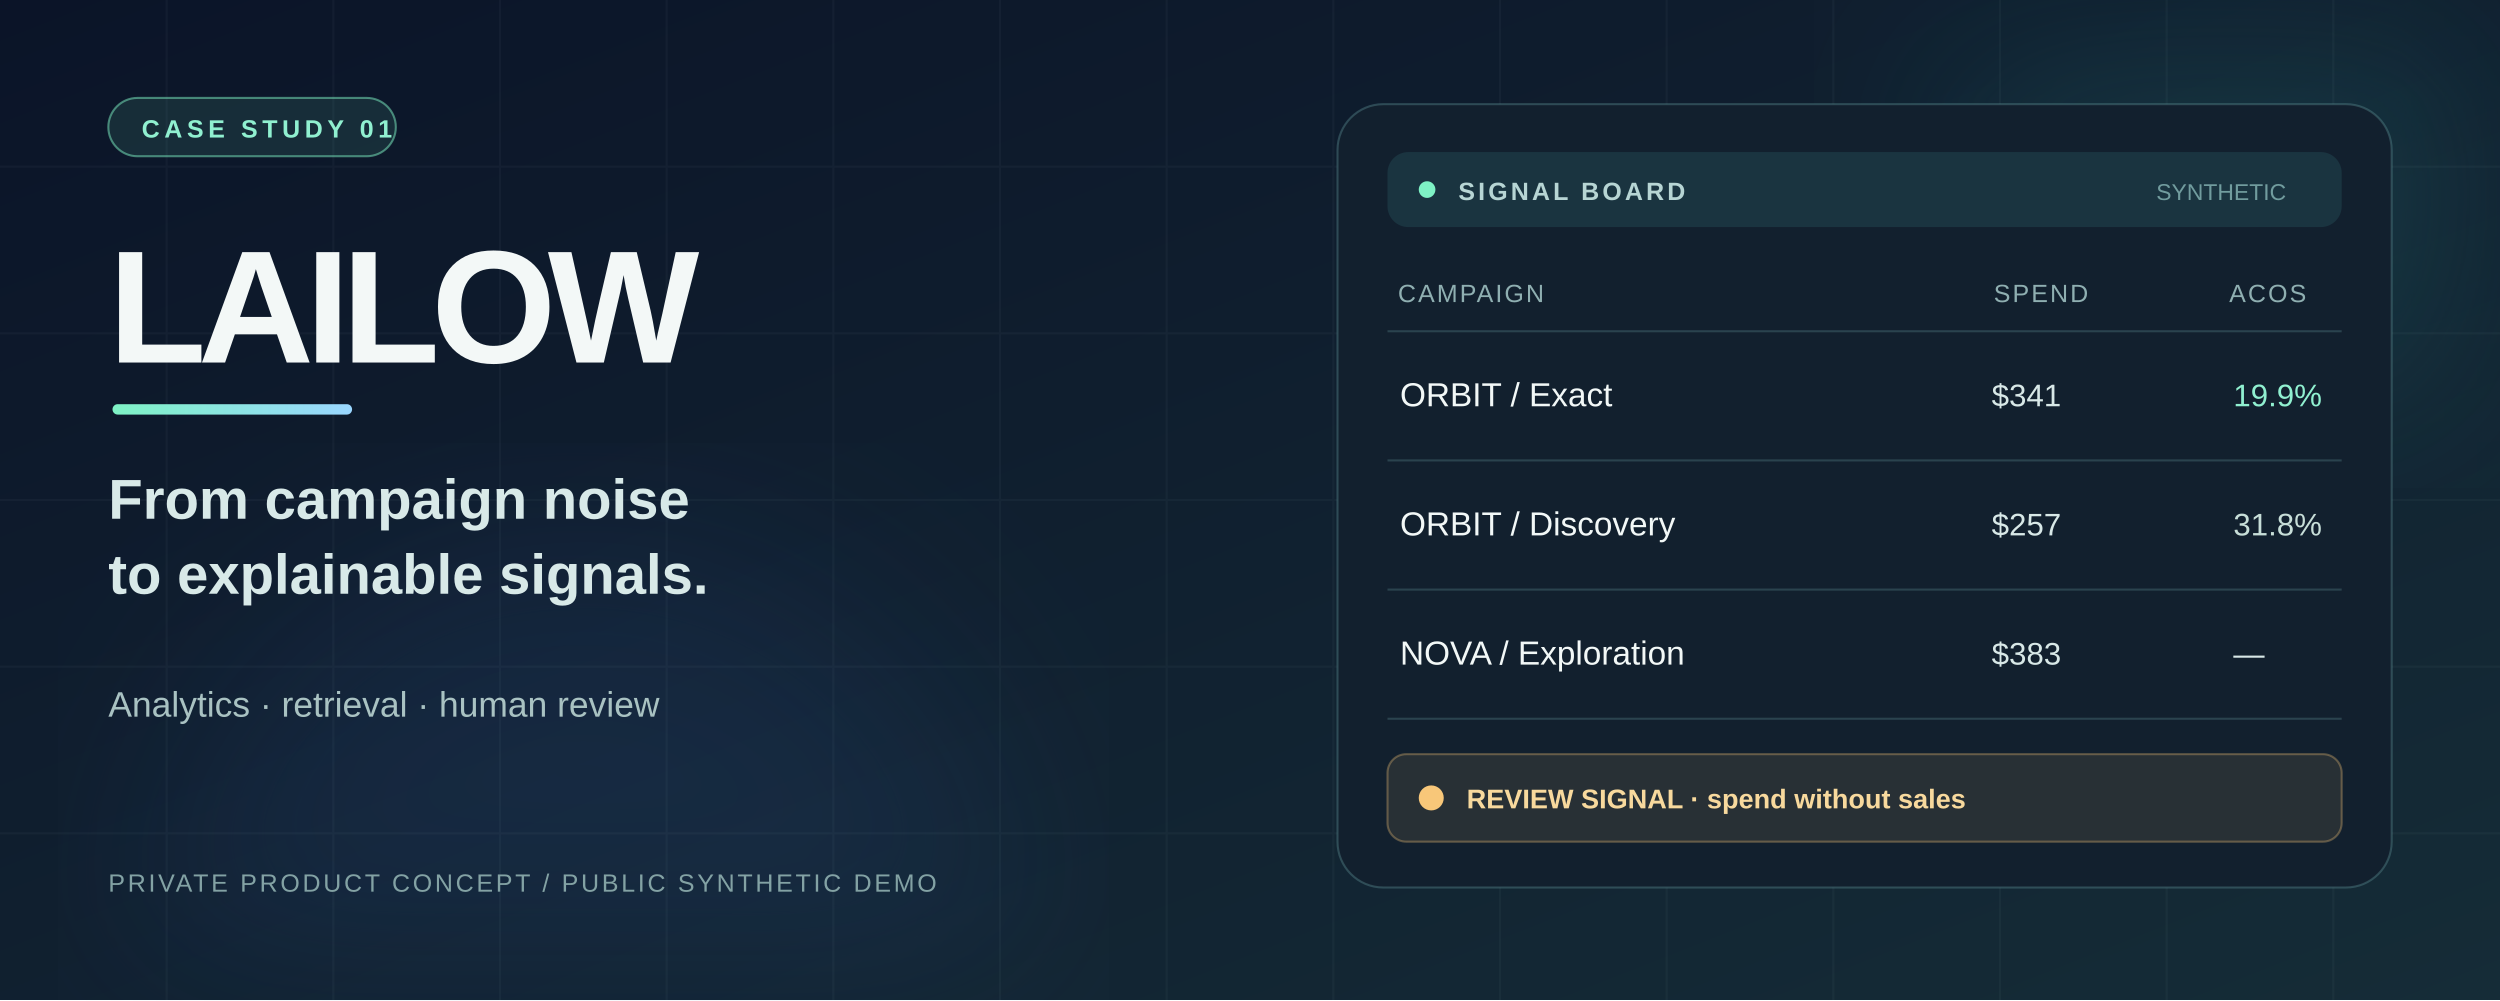
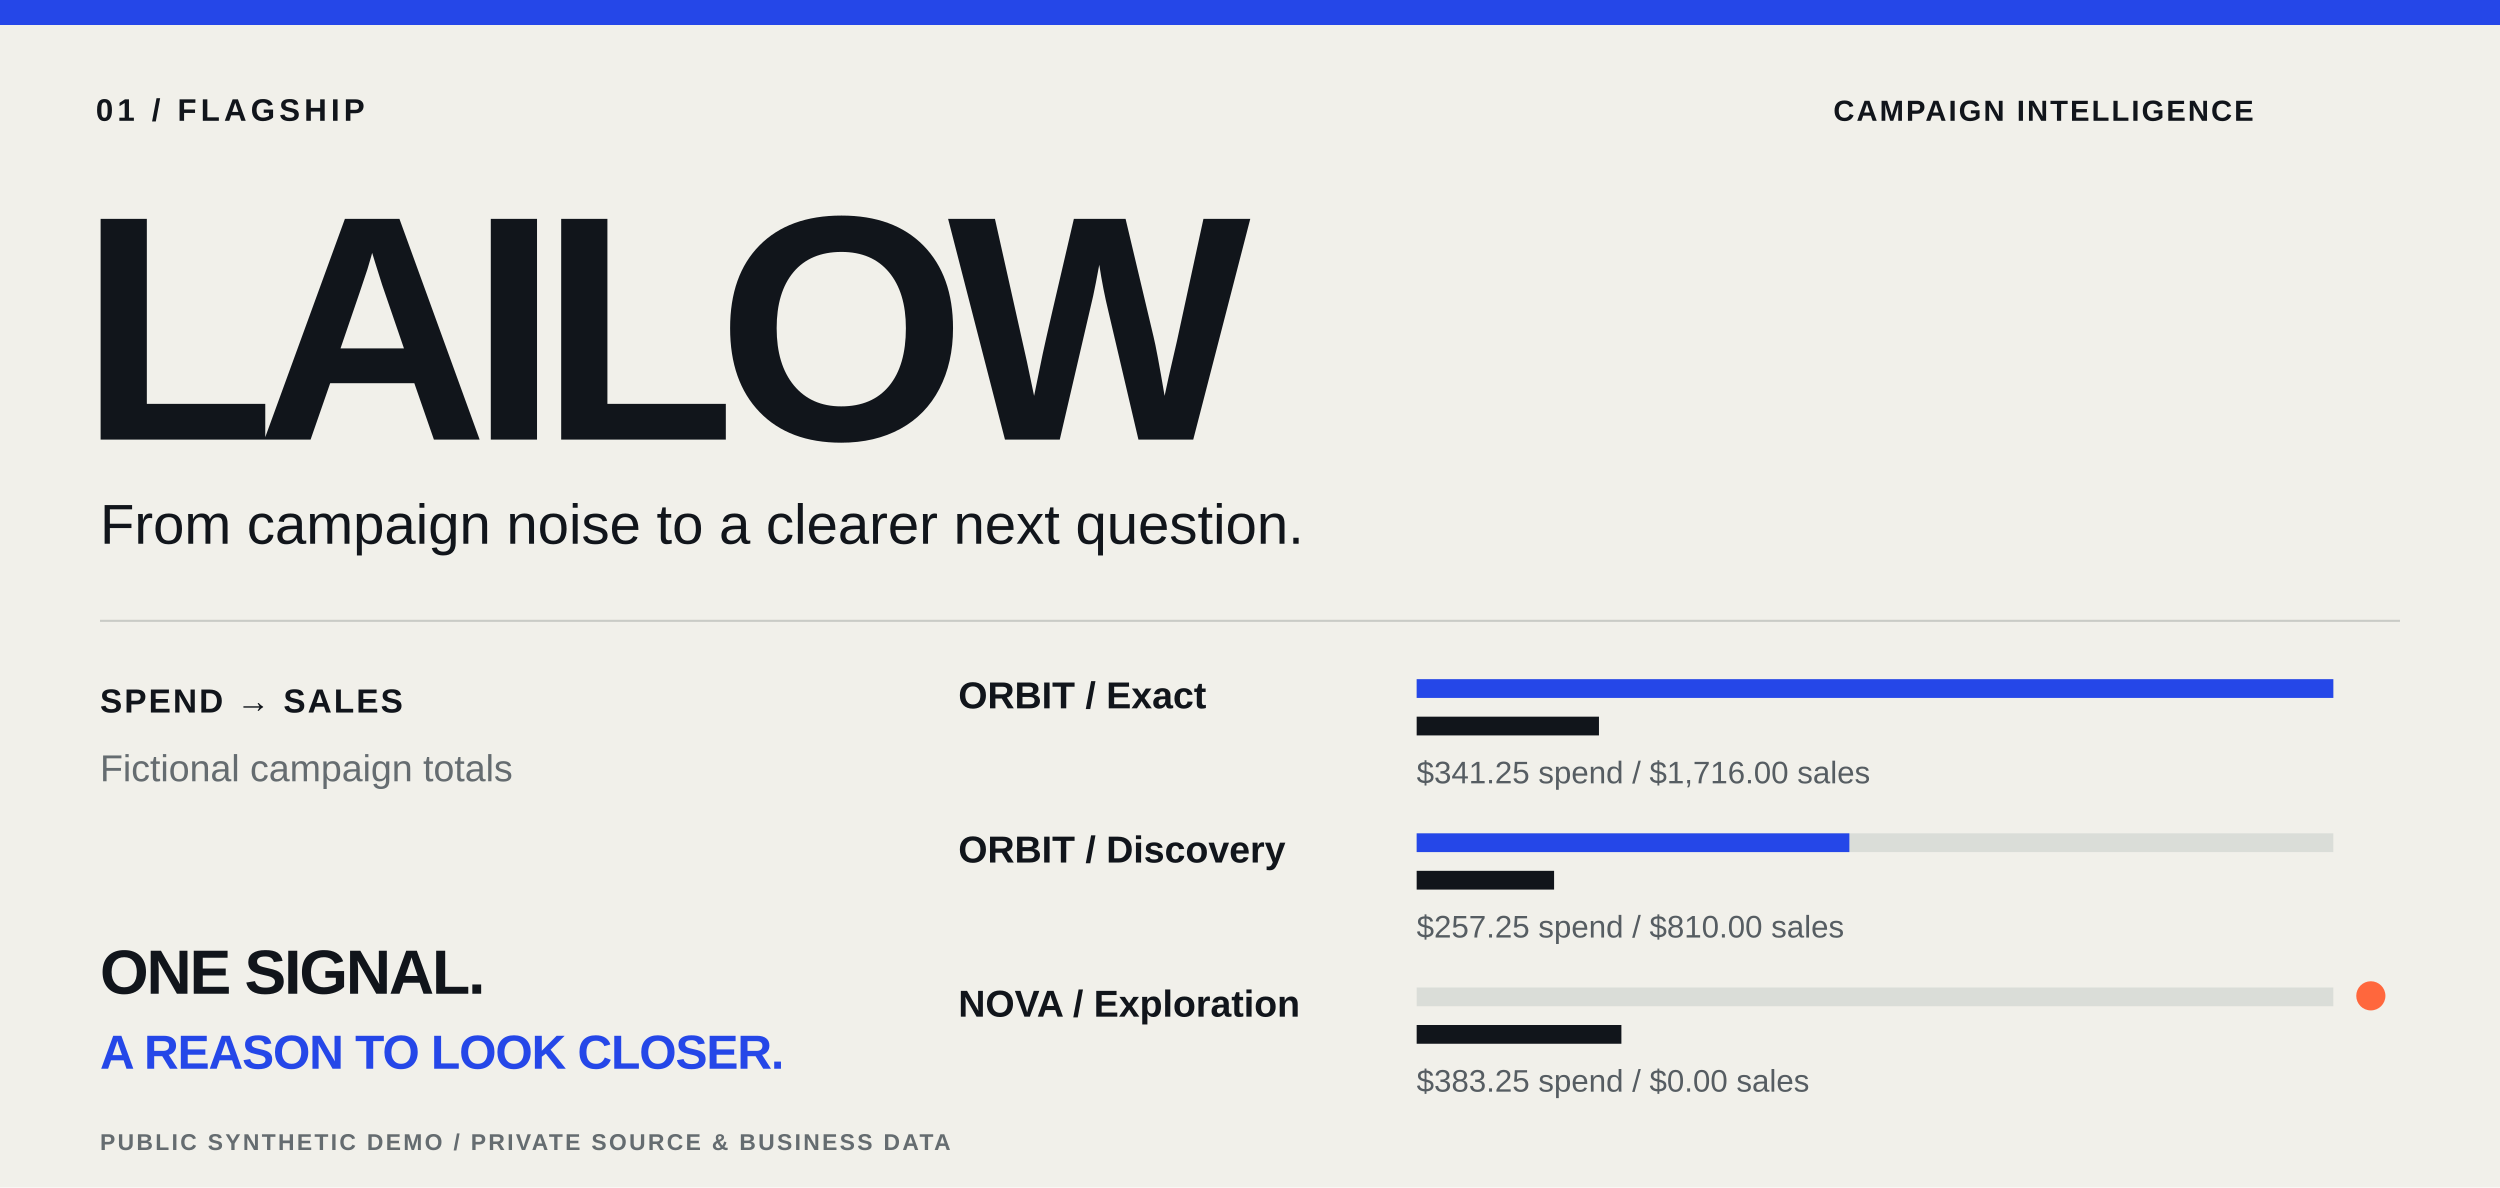
- <svg xmlns="http://www.w3.org/2000/svg" width="1200" height="480" viewBox="0 0 1200 480" role="img" aria-labelledby="title desc">
-   <defs>
-     <linearGradient id="bg" x1="0" x2="1" y1="0" y2="1">
-       <stop stop-color="#0B1428" />
-       <stop offset="1" stop-color="#152C37" />
-     </linearGradient>
-     <linearGradient id="accent" x1="0" x2="1">
-       <stop stop-color="#7EF2C5" />
-       <stop offset="1" stop-color="#9AD7FF" />
-     </linearGradient>
-     <filter id="glow">
-       <feGaussianBlur stdDeviation="50" />
-     </filter>
-   </defs>
-   <rect width="1200" height="480" fill="url(#bg)" />
-   <circle cx="1135" cy="-30" r="220" fill="#2A8E8B" opacity=".17" filter="url(#glow)" />
-   <circle cx="280" cy="465" r="210" fill="#395FA7" opacity=".14" filter="url(#glow)" />
-   <path d="M0 400 H1200 M0 320 H1200 M0 240 H1200 M0 160 H1200 M0 80 H1200 M80 0 V480 M160 0 V480 M240 0 V480 M320 0 V480 M400 0 V480 M480 0 V480 M560 0 V480 M640 0 V480 M720 0 V480 M800 0 V480 M880 0 V480 M960 0 V480 M1040 0 V480 M1120 0 V480" fill="none" stroke="#D8F9F1" stroke-opacity=".035" />
-   <rect x="52" y="47" width="138" height="28" rx="14" fill="#73E8BD" fill-opacity=".11" stroke="#7EF2C5" stroke-opacity=".5" />
-   <text x="68" y="66" fill="#90F0D0" font-size="12" font-family="Arial,sans-serif" font-weight="700" letter-spacing="2.2">CASE STUDY 01</text>
-   <text x="52" y="174" fill="#F3F8F7" font-size="77" font-family="Arial,sans-serif" font-weight="700" letter-spacing="-4">LAILOW</text>
-   <rect x="54" y="194" width="115" height="5" rx="2.5" fill="url(#accent)" />
-   <text x="52" y="249" fill="#D8E9E8" font-size="27" font-family="Arial,sans-serif" font-weight="600">From campaign noise</text>
-   <text x="52" y="285" fill="#D8E9E8" font-size="27" font-family="Arial,sans-serif" font-weight="600">to explainable signals.</text>
-   <text x="52" y="344" fill="#A9C2C2" font-size="17" font-family="Arial,sans-serif">Analytics · retrieval · human review</text>
-   <text x="52" y="428" fill="#83A2A4" font-size="12" font-family="Arial,sans-serif" letter-spacing="1.3">PRIVATE PRODUCT CONCEPT   /   PUBLIC SYNTHETIC DEMO</text>
-   <rect x="642" y="50" width="506" height="376" rx="22" fill="#12202E" stroke="#5A8D91" stroke-opacity=".4" />
-   <rect x="666" y="73" width="458" height="36" rx="10" fill="#1A3440" />
-   <circle cx="685" cy="91" r="4" fill="#7EF2C5" />
-   <text x="700" y="96" fill="#B7D5D4" font-size="12" font-family="Arial,sans-serif" font-weight="700" letter-spacing="1.5">SIGNAL BOARD</text>
-   <text x="1035" y="96" fill="#719C9E" font-size="11" font-family="Arial,sans-serif">SYNTHETIC</text>
-   <text x="671" y="145" fill="#8FAFB1" font-size="12" font-family="Arial,sans-serif" letter-spacing="1">CAMPAIGN</text>
-   <text x="957" y="145" fill="#8FAFB1" font-size="12" font-family="Arial,sans-serif" letter-spacing="1">SPEND</text>
-   <text x="1070" y="145" fill="#8FAFB1" font-size="12" font-family="Arial,sans-serif" letter-spacing="1">ACOS</text>
-   <path d="M666 159 H1124 M666 221 H1124 M666 283 H1124 M666 345 H1124" stroke="#4C7379" stroke-opacity=".42" />
-   <text x="672" y="195" fill="#F2F8F7" font-size="16" font-family="Arial,sans-serif">ORBIT / Exact</text>
-   <text x="956" y="195" fill="#D8E8E7" font-size="15" font-family="Arial,sans-serif">$341</text>
-   <text x="1072" y="195" fill="#90F0D0" font-size="15" font-family="Arial,sans-serif">19.9%</text>
-   <text x="672" y="257" fill="#F2F8F7" font-size="16" font-family="Arial,sans-serif">ORBIT / Discovery</text>
-   <text x="956" y="257" fill="#D8E8E7" font-size="15" font-family="Arial,sans-serif">$257</text>
-   <text x="1072" y="257" fill="#C7DED8" font-size="15" font-family="Arial,sans-serif">31.8%</text>
-   <text x="672" y="319" fill="#F2F8F7" font-size="16" font-family="Arial,sans-serif">NOVA / Exploration</text>
-   <text x="956" y="319" fill="#D8E8E7" font-size="15" font-family="Arial,sans-serif">$383</text>
-   <text x="1072" y="319" fill="#D8E8E7" font-size="15" font-family="Arial,sans-serif">—</text>
-   <rect x="666" y="362" width="458" height="42" rx="9" fill="#F8C779" fill-opacity=".1" stroke="#F8C779" stroke-opacity=".32" />
-   <circle cx="687" cy="383" r="6" fill="#F8C779" />
-   <text x="704" y="388" fill="#F8D99D" font-size="13" font-family="Arial,sans-serif" font-weight="600">REVIEW SIGNAL   ·   spend without sales</text>
+ <svg xmlns="http://www.w3.org/2000/svg" width="1200" height="570" viewBox="0 0 1200 570" role="img" aria-labelledby="title desc">
+   <rect x="0" y="0" width="1200" height="570" rx="0" fill="#F1F0EA" stroke="none" />
+   <rect x="0" y="0" width="1200" height="12" rx="0" fill="#2547E8" stroke="none" />
+   <text x="46" y="58" fill="#11151B" font-family="Arial,Helvetica,sans-serif" font-size="15" font-weight="700" letter-spacing="2">01 / FLAGSHIP</text>
+   <text x="880" y="58" fill="#11151B" font-family="Arial,Helvetica,sans-serif" font-size="14" font-weight="700" letter-spacing="1">CAMPAIGN INTELLIGENCE</text>
+   <text x="38" y="211" fill="#11151B" font-family="Arial,Helvetica,sans-serif" font-size="154" font-weight="800" letter-spacing="-9">LAILOW</text>
+   <text x="48" y="261" fill="#11151B" font-family="Arial,Helvetica,sans-serif" font-size="27" font-weight="400" letter-spacing="0">From campaign noise to a clearer next question.</text>
+   <path d="M48 298 L1152 298" stroke="#C9CBC6" stroke-width="1" fill="none" />
+   <text x="48" y="342" fill="#11151B" font-family="Arial,Helvetica,sans-serif" font-size="16" font-weight="700" letter-spacing="1">SPEND → SALES</text>
+   <text x="48" y="375" fill="#656C70" font-family="Arial,Helvetica,sans-serif" font-size="18" font-weight="400" letter-spacing="0">Fictional campaign totals</text>
+   <text x="48" y="477" fill="#11151B" font-family="Arial,Helvetica,sans-serif" font-size="30" font-weight="800" letter-spacing="-1">ONE SIGNAL.</text>
+   <text x="48" y="513" fill="#2547E8" font-family="Arial,Helvetica,sans-serif" font-size="23" font-weight="700" letter-spacing="-0.5">A REASON TO LOOK CLOSER.</text>
+   <text x="460" y="340" fill="#11151B" font-family="Arial,Helvetica,sans-serif" font-size="18" font-weight="700" letter-spacing="0">ORBIT / Exact</text>
+   <rect x="680" y="326" width="440" height="9" rx="0" fill="#DADDD8" stroke="none" />
+   <rect x="680" y="326" width="440.0" height="9" rx="0" fill="#2547E8" stroke="none" />
+   <rect x="680" y="344" width="87.5" height="9" rx="0" fill="#11151B" stroke="none" />
+   <text x="680" y="376" fill="#565D62" font-family="Arial,Helvetica,sans-serif" font-size="15" font-weight="400" letter-spacing="0">$341.25 spend  /  $1,716.00 sales</text>
+   <text x="460" y="414" fill="#11151B" font-family="Arial,Helvetica,sans-serif" font-size="18" font-weight="700" letter-spacing="0">ORBIT / Discovery</text>
+   <rect x="680" y="400" width="440" height="9" rx="0" fill="#DADDD8" stroke="none" />
+   <rect x="680" y="400" width="207.692" height="9" rx="0" fill="#2547E8" stroke="none" />
+   <rect x="680" y="418" width="65.962" height="9" rx="0" fill="#11151B" stroke="none" />
+   <text x="680" y="450" fill="#565D62" font-family="Arial,Helvetica,sans-serif" font-size="15" font-weight="400" letter-spacing="0">$257.25 spend  /  $810.00 sales</text>
+   <text x="460" y="488" fill="#11151B" font-family="Arial,Helvetica,sans-serif" font-size="18" font-weight="700" letter-spacing="0">NOVA / Exploration</text>
+   <rect x="680" y="474" width="440" height="9" rx="0" fill="#DADDD8" stroke="none" />
+   <rect x="680" y="474" width="0.0" height="9" rx="0" fill="#2547E8" stroke="none" />
+   <rect x="680" y="492" width="98.269" height="9" rx="0" fill="#11151B" stroke="none" />
+   <text x="680" y="524" fill="#565D62" font-family="Arial,Helvetica,sans-serif" font-size="15" font-weight="400" letter-spacing="0">$383.25 spend  /  $0.00 sales</text>
+   <circle cx="1138" cy="478" r="7" fill="#FF673D" />
+   <text x="48" y="552" fill="#656C70" font-family="Arial,Helvetica,sans-serif" font-size="11" font-weight="700" letter-spacing="1.1">PUBLIC SYNTHETIC DEMO  /  PRIVATE SOURCE &amp; BUSINESS DATA</text>
</svg>
